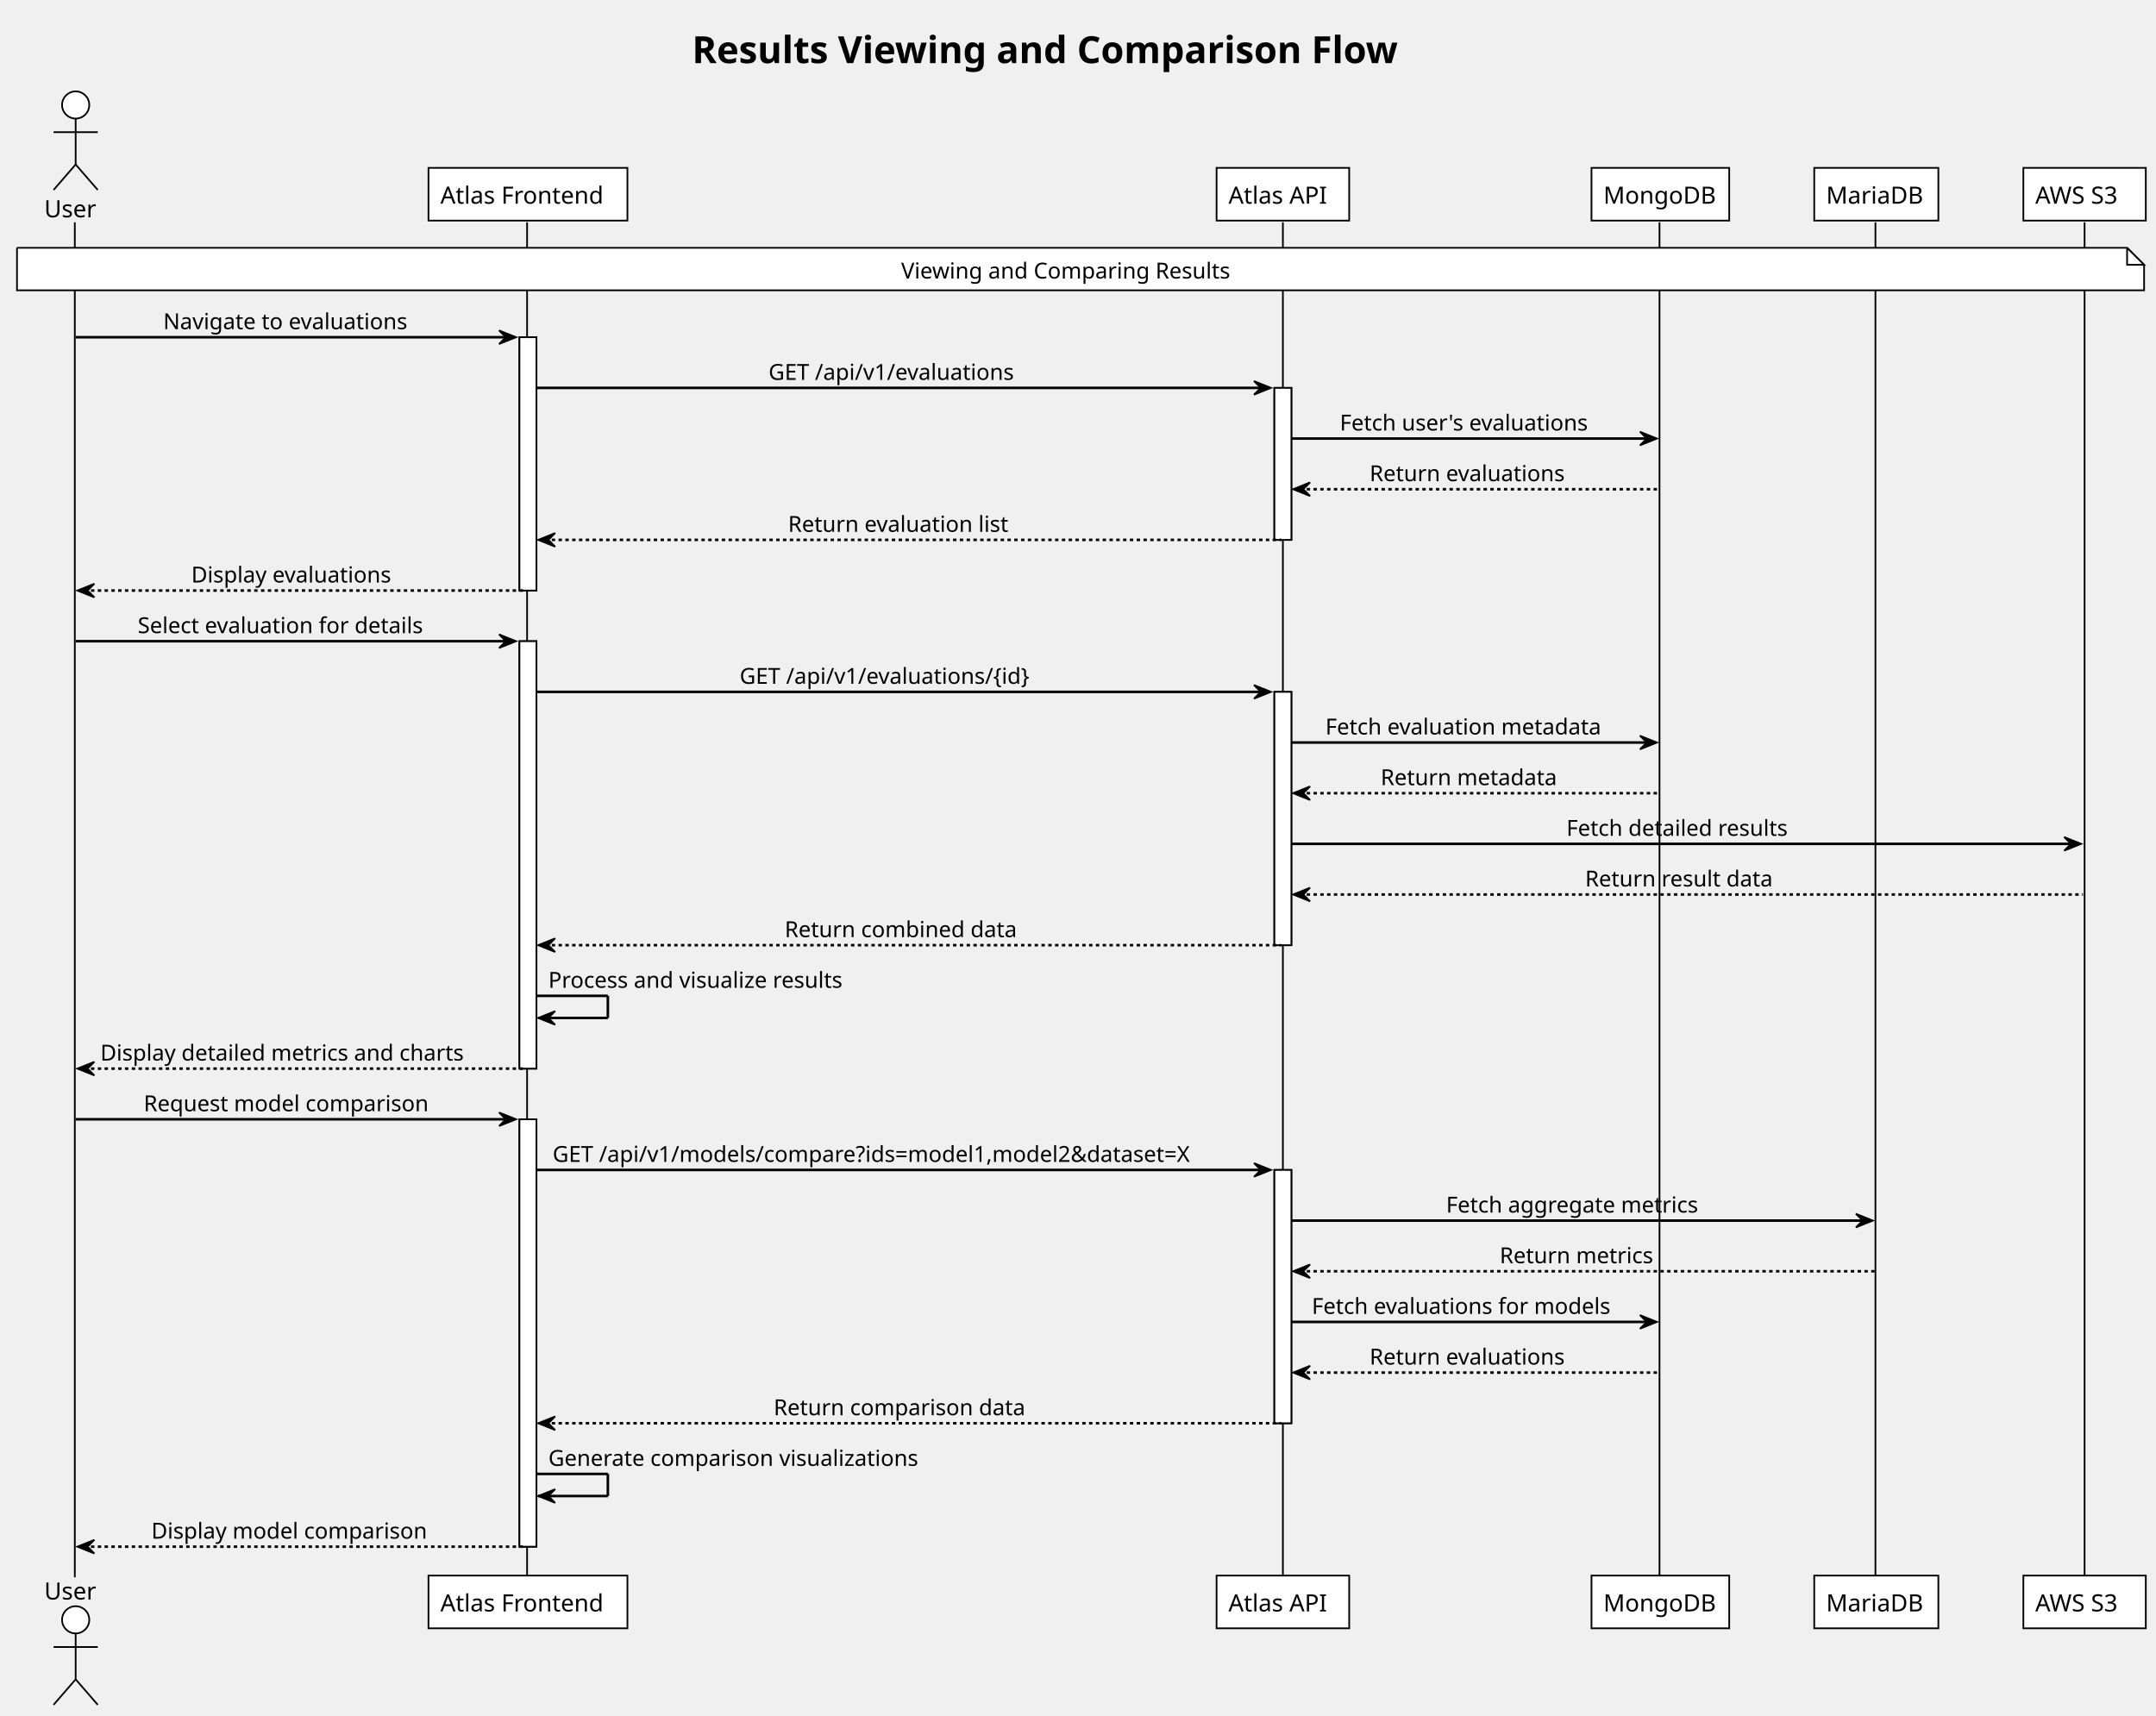
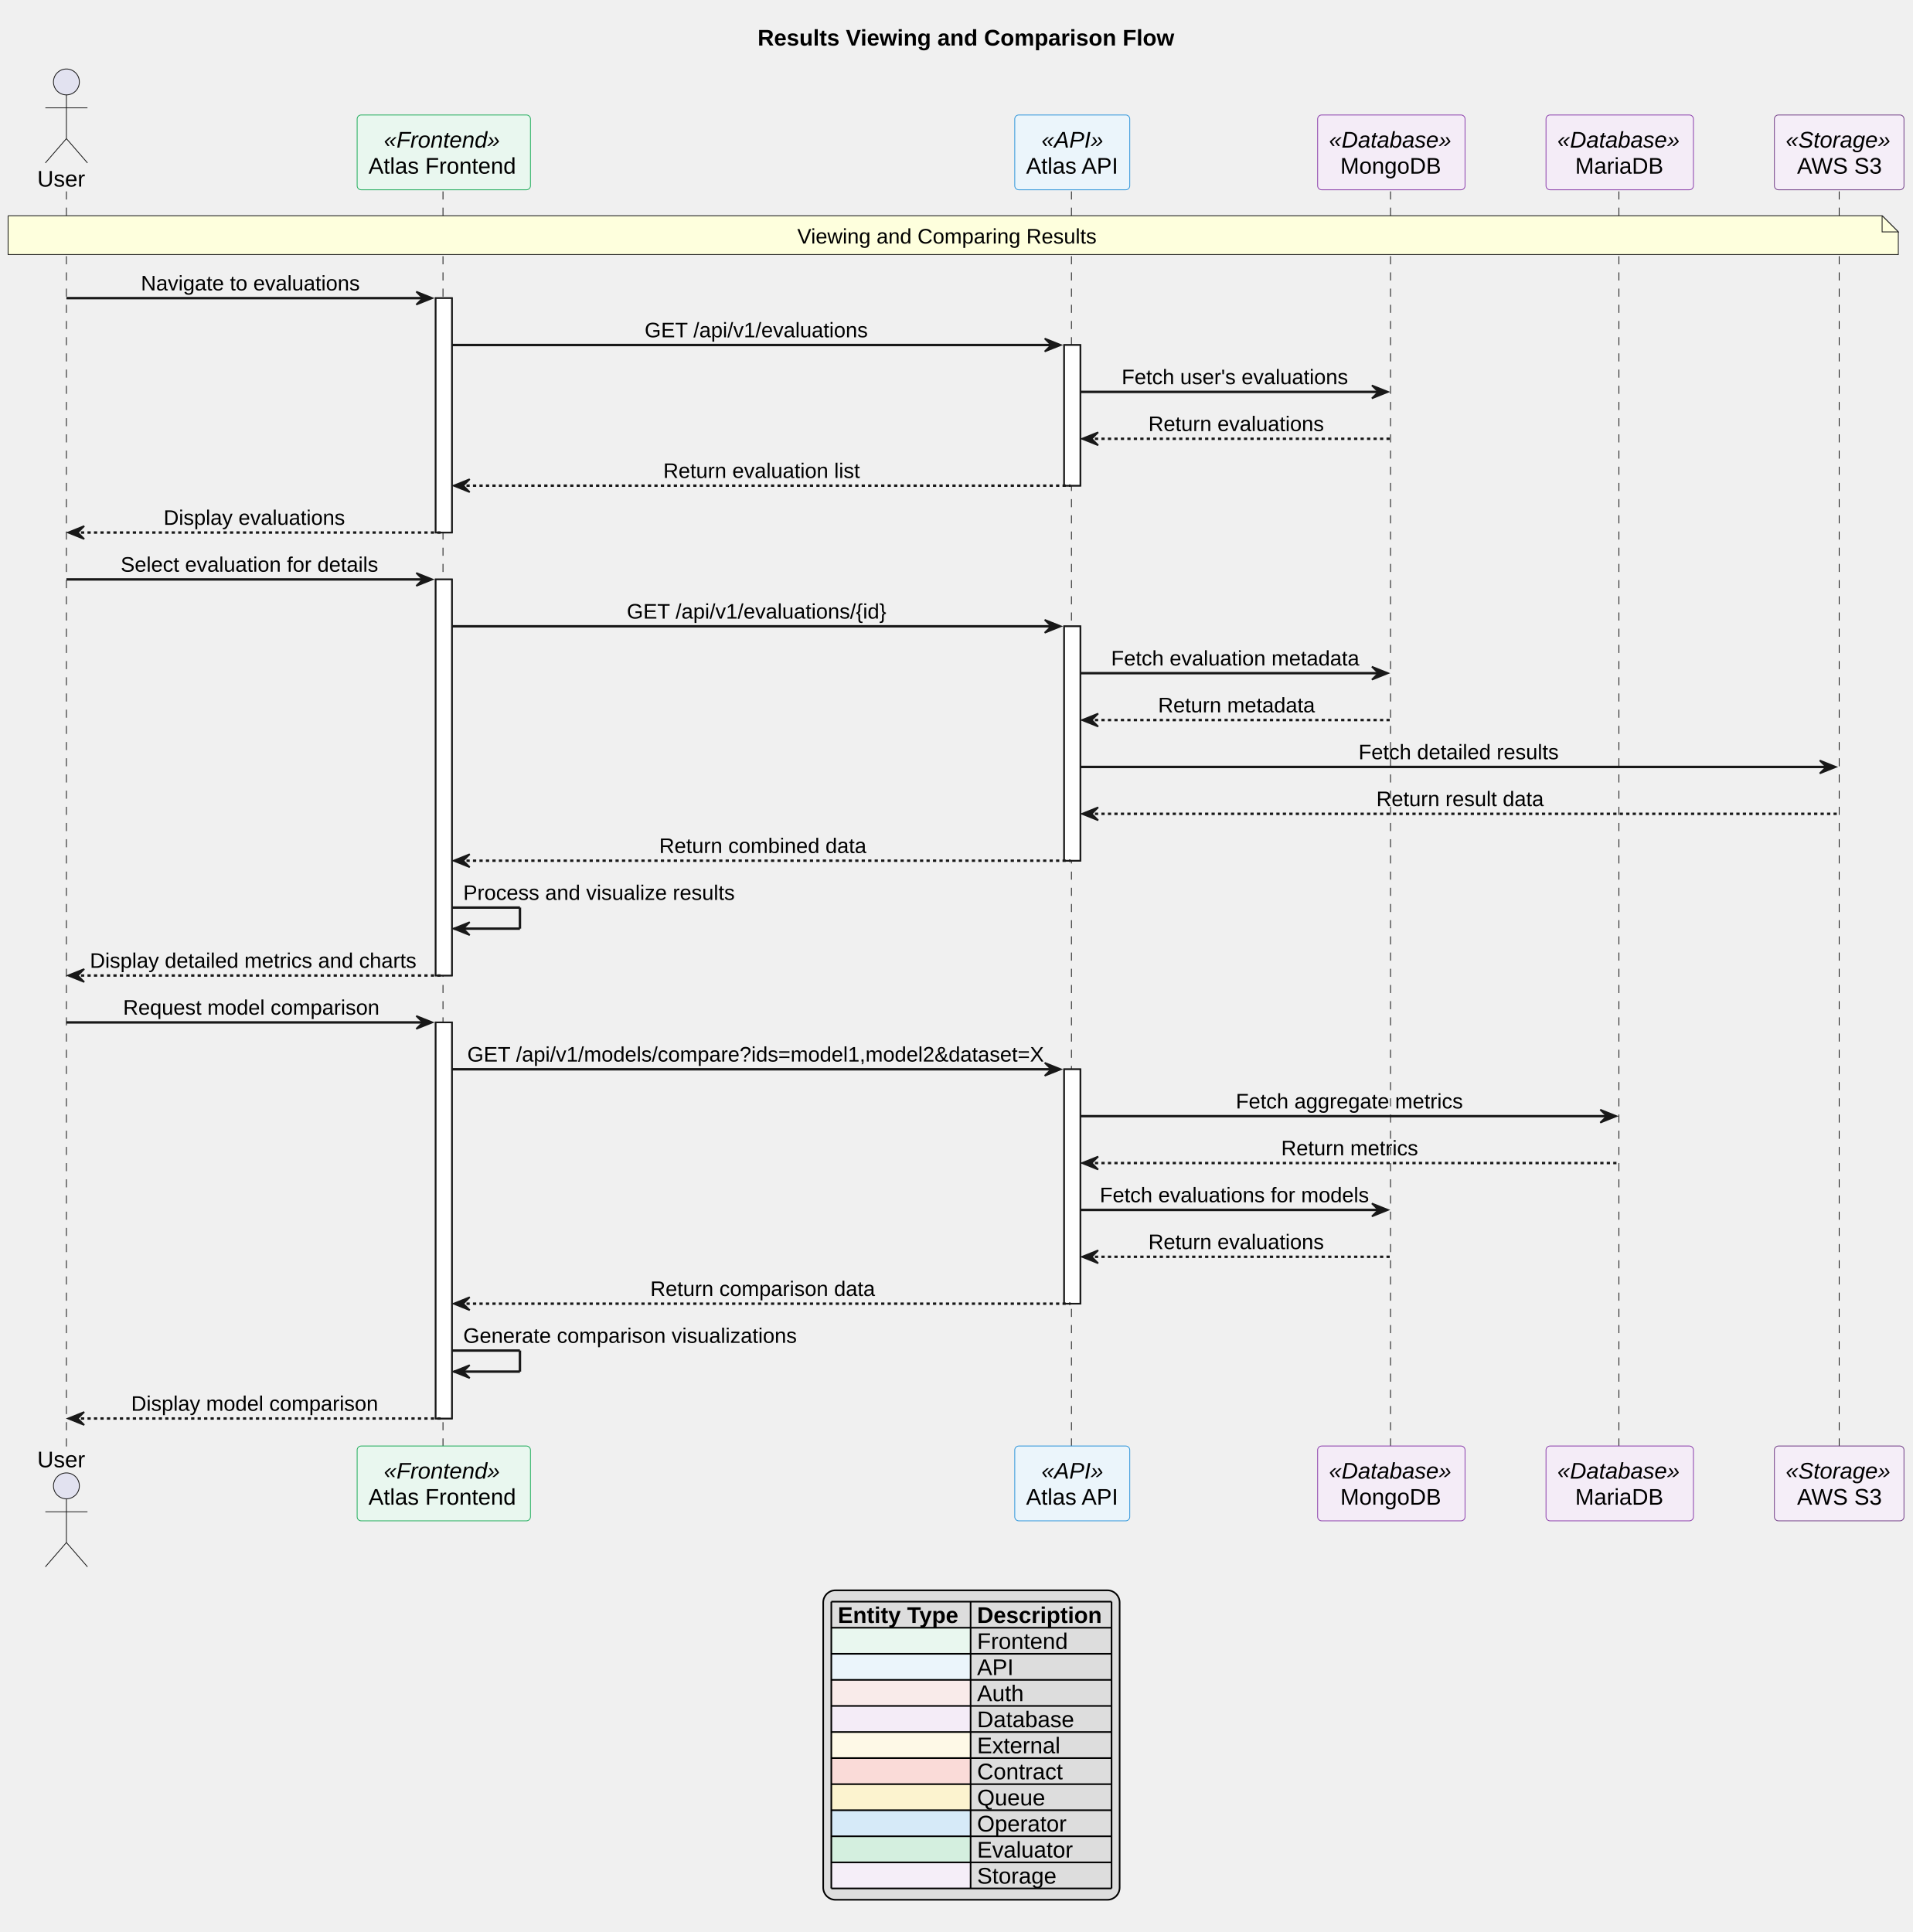
- <svg xmlns="http://www.w3.org/2000/svg" contentStyleType="text/css" height="1009px" preserveAspectRatio="none" style="width:1268px;height:1009px;background:#FFFFFF;" version="1.1" viewBox="0 0 1268 1009" width="1268px" zoomAndPan="magnify">
+ <svg xmlns="http://www.w3.org/2000/svg" contentStyleType="text/css" height="1193px" preserveAspectRatio="none" style="width:1181px;height:1193px;background:#FFFFFF;" version="1.1" viewBox="0 0 1181 1193" width="1181px" zoomAndPan="magnify">
  <defs />
  <g>
-     <text fill="#000000" font-family="Verdana" font-size="22" font-weight="bold" lengthAdjust="spacing" textLength="477" x="407" y="37.118">Results Viewing and Comparison Flow</text>
-     <rect fill="#FFFFFF" height="148.997" style="stroke:#000000;stroke-width:1.0;" width="10" x="305.5" y="198.351" />
-     <rect fill="#FFFFFF" height="251.394" style="stroke:#000000;stroke-width:1.0;" width="10" x="305.5" y="377.147" />
-     <rect fill="#FFFFFF" height="251.394" style="stroke:#000000;stroke-width:1.0;" width="10" x="305.5" y="658.34" />
-     <rect fill="#FFFFFF" height="89.398" style="stroke:#000000;stroke-width:1.0;" width="10" x="749.5" y="228.15" />
-     <rect fill="#FFFFFF" height="148.997" style="stroke:#000000;stroke-width:1.0;" width="10" x="749.5" y="406.946" />
-     <rect fill="#FFFFFF" height="148.997" style="stroke:#000000;stroke-width:1.0;" width="10" x="749.5" y="688.14" />
-     <line style="stroke:#000000;stroke-width:1.0;" x1="44" x2="44" y1="130.752" y2="927.735" />
-     <line style="stroke:#000000;stroke-width:1.0;" x1="310" x2="310" y1="130.752" y2="927.735" />
-     <line style="stroke:#000000;stroke-width:1.0;" x1="754.5" x2="754.5" y1="130.752" y2="927.735" />
-     <line style="stroke:#000000;stroke-width:1.0;" x1="976" x2="976" y1="130.752" y2="927.735" />
-     <line style="stroke:#000000;stroke-width:1.0;" x1="1103" x2="1103" y1="130.752" y2="927.735" />
-     <line style="stroke:#000000;stroke-width:1.0;" x1="1226" x2="1226" y1="130.752" y2="927.735" />
-     <text fill="#000000" font-family="Verdana" font-size="14" lengthAdjust="spacing" textLength="31" x="26" y="127.812">User</text>
-     <ellipse cx="44.5" cy="61.737" fill="#FFFFFF" rx="8" ry="8" style="stroke:#000000;stroke-width:1.0;" />
-     <path d="M44.5,69.737 L44.5,96.737 M31.5,77.737 L57.5,77.737 M44.5,96.737 L31.5,111.737 M44.5,96.737 L57.5,111.737 " fill="none" style="stroke:#000000;stroke-width:1.0;" />
-     <text fill="#000000" font-family="Verdana" font-size="14" lengthAdjust="spacing" textLength="31" x="26" y="940.81">User</text>
-     <ellipse cx="44.5" cy="952.75" fill="#FFFFFF" rx="8" ry="8" style="stroke:#000000;stroke-width:1.0;" />
-     <path d="M44.5,960.75 L44.5,987.75 M31.5,968.75 L57.5,968.75 M44.5,987.75 L31.5,1002.75 M44.5,987.75 L57.5,1002.75 " fill="none" style="stroke:#000000;stroke-width:1.0;" />
-     <rect fill="#FFFFFF" height="31.015" style="stroke:#000000;stroke-width:1.0;" width="117" x="252" y="98.737" />
-     <text fill="#000000" font-family="Verdana" font-size="14" lengthAdjust="spacing" textLength="103" x="259" y="119.812">Atlas Frontend</text>
-     <rect fill="#FFFFFF" height="31.015" style="stroke:#000000;stroke-width:1.0;" width="117" x="252" y="926.735" />
-     <text fill="#000000" font-family="Verdana" font-size="14" lengthAdjust="spacing" textLength="103" x="259" y="947.81">Atlas Frontend</text>
-     <rect fill="#FFFFFF" height="31.015" style="stroke:#000000;stroke-width:1.0;" width="78" x="715.5" y="98.737" />
-     <text fill="#000000" font-family="Verdana" font-size="14" lengthAdjust="spacing" textLength="64" x="722.5" y="119.812">Atlas API</text>
-     <rect fill="#FFFFFF" height="31.015" style="stroke:#000000;stroke-width:1.0;" width="78" x="715.5" y="926.735" />
-     <text fill="#000000" font-family="Verdana" font-size="14" lengthAdjust="spacing" textLength="64" x="722.5" y="947.81">Atlas API</text>
-     <rect fill="#FFFFFF" height="31.015" style="stroke:#000000;stroke-width:1.0;" width="81" x="936" y="98.737" />
-     <text fill="#000000" font-family="Verdana" font-size="14" lengthAdjust="spacing" textLength="67" x="943" y="119.812">MongoDB</text>
-     <rect fill="#FFFFFF" height="31.015" style="stroke:#000000;stroke-width:1.0;" width="81" x="936" y="926.735" />
-     <text fill="#000000" font-family="Verdana" font-size="14" lengthAdjust="spacing" textLength="67" x="943" y="947.81">MongoDB</text>
-     <rect fill="#FFFFFF" height="31.015" style="stroke:#000000;stroke-width:1.0;" width="73" x="1067" y="98.737" />
-     <text fill="#000000" font-family="Verdana" font-size="14" lengthAdjust="spacing" textLength="59" x="1074" y="119.812">MariaDB</text>
-     <rect fill="#FFFFFF" height="31.015" style="stroke:#000000;stroke-width:1.0;" width="73" x="1067" y="926.735" />
-     <text fill="#000000" font-family="Verdana" font-size="14" lengthAdjust="spacing" textLength="59" x="1074" y="947.81">MariaDB</text>
-     <rect fill="#FFFFFF" height="31.015" style="stroke:#000000;stroke-width:1.0;" width="72" x="1190" y="98.737" />
-     <text fill="#000000" font-family="Verdana" font-size="14" lengthAdjust="spacing" textLength="58" x="1197" y="119.812">AWS S3</text>
-     <rect fill="#FFFFFF" height="31.015" style="stroke:#000000;stroke-width:1.0;" width="72" x="1190" y="926.735" />
-     <text fill="#000000" font-family="Verdana" font-size="14" lengthAdjust="spacing" textLength="58" x="1197" y="947.81">AWS S3</text>
-     <rect fill="#FFFFFF" height="148.997" style="stroke:#000000;stroke-width:1.0;" width="10" x="305.5" y="198.351" />
-     <rect fill="#FFFFFF" height="251.394" style="stroke:#000000;stroke-width:1.0;" width="10" x="305.5" y="377.147" />
-     <rect fill="#FFFFFF" height="251.394" style="stroke:#000000;stroke-width:1.0;" width="10" x="305.5" y="658.34" />
-     <rect fill="#FFFFFF" height="89.398" style="stroke:#000000;stroke-width:1.0;" width="10" x="749.5" y="228.15" />
-     <rect fill="#FFFFFF" height="148.997" style="stroke:#000000;stroke-width:1.0;" width="10" x="749.5" y="406.946" />
-     <rect fill="#FFFFFF" height="148.997" style="stroke:#000000;stroke-width:1.0;" width="10" x="749.5" y="688.14" />
-     <path d="M10,145.752 L10,170.752 L1261,170.752 L1261,155.752 L1251,145.752 L10,145.752 " fill="#FFFFFF" style="stroke:#000000;stroke-width:1.0;" />
-     <path d="M1251,145.752 L1251,155.752 L1261,155.752 L1251,145.752 " fill="#FFFFFF" style="stroke:#000000;stroke-width:1.0;" />
-     <text fill="#000000" font-family="Verdana" font-size="13" lengthAdjust="spacing" textLength="211" x="530" y="163.822">Viewing and Comparing Results</text>
-     <polygon fill="#000000" points="293.5,194.351,303.5,198.351,293.5,202.351,297.5,198.351" style="stroke:#000000;stroke-width:1.0;" />
-     <line style="stroke:#000000;stroke-width:1.5;" x1="44.5" x2="299.5" y1="198.351" y2="198.351" />
-     <text fill="#000000" font-family="Verdana" font-size="13" lengthAdjust="spacing" textLength="158" x="96" y="193.621">Navigate to evaluations</text>
-     <polygon fill="#000000" points="737.5,224.15,747.5,228.15,737.5,232.15,741.5,228.15" style="stroke:#000000;stroke-width:1.0;" />
-     <line style="stroke:#000000;stroke-width:1.5;" x1="315.5" x2="743.5" y1="228.15" y2="228.15" />
-     <text fill="#000000" font-family="Verdana" font-size="13" lengthAdjust="spacing" textLength="161" x="452" y="223.42">GET /api/v1/evaluations</text>
-     <polygon fill="#000000" points="964.5,253.949,974.5,257.949,964.5,261.949,968.5,257.949" style="stroke:#000000;stroke-width:1.0;" />
-     <line style="stroke:#000000;stroke-width:1.5;" x1="759.5" x2="970.5" y1="257.949" y2="257.949" />
-     <text fill="#000000" font-family="Verdana" font-size="13" lengthAdjust="spacing" textLength="160" x="788" y="253.22">Fetch user's evaluations</text>
-     <polygon fill="#000000" points="770.5,283.748,760.5,287.748,770.5,291.748,766.5,287.748" style="stroke:#000000;stroke-width:1.0;" />
-     <line style="stroke:#000000;stroke-width:1.5;stroke-dasharray:2.0,2.0;" x1="764.5" x2="975.5" y1="287.748" y2="287.748" />
-     <text fill="#000000" font-family="Verdana" font-size="13" lengthAdjust="spacing" textLength="125" x="805.5" y="283.019">Return evaluations</text>
-     <polygon fill="#000000" points="326.5,313.548,316.5,317.548,326.5,321.548,322.5,317.548" style="stroke:#000000;stroke-width:1.0;" />
-     <line style="stroke:#000000;stroke-width:1.5;stroke-dasharray:2.0,2.0;" x1="320.5" x2="753.5" y1="317.548" y2="317.548" />
-     <text fill="#000000" font-family="Verdana" font-size="13" lengthAdjust="spacing" textLength="143" x="463.5" y="312.818">Return evaluation list</text>
-     <polygon fill="#000000" points="55.5,343.347,45.5,347.347,55.5,351.347,51.5,347.347" style="stroke:#000000;stroke-width:1.0;" />
-     <line style="stroke:#000000;stroke-width:1.5;stroke-dasharray:2.0,2.0;" x1="49.5" x2="309.5" y1="347.347" y2="347.347" />
-     <text fill="#000000" font-family="Verdana" font-size="13" lengthAdjust="spacing" textLength="130" x="112.5" y="342.618">Display evaluations</text>
-     <polygon fill="#000000" points="293.5,373.147,303.5,377.147,293.5,381.147,297.5,377.147" style="stroke:#000000;stroke-width:1.0;" />
-     <line style="stroke:#000000;stroke-width:1.5;" x1="44.5" x2="299.5" y1="377.147" y2="377.147" />
-     <text fill="#000000" font-family="Verdana" font-size="13" lengthAdjust="spacing" textLength="188" x="81" y="372.417">Select evaluation for details</text>
-     <polygon fill="#000000" points="737.5,402.946,747.5,406.946,737.5,410.946,741.5,406.946" style="stroke:#000000;stroke-width:1.0;" />
-     <line style="stroke:#000000;stroke-width:1.5;" x1="315.5" x2="743.5" y1="406.946" y2="406.946" />
-     <text fill="#000000" font-family="Verdana" font-size="13" lengthAdjust="spacing" textLength="195" x="435" y="402.216">GET /api/v1/evaluations/{id}</text>
-     <polygon fill="#000000" points="964.5,432.745,974.5,436.745,964.5,440.745,968.5,436.745" style="stroke:#000000;stroke-width:1.0;" />
-     <line style="stroke:#000000;stroke-width:1.5;" x1="759.5" x2="970.5" y1="436.745" y2="436.745" />
-     <text fill="#000000" font-family="Verdana" font-size="13" lengthAdjust="spacing" textLength="177" x="779.5" y="432.016">Fetch evaluation metadata</text>
-     <polygon fill="#000000" points="770.5,462.544,760.5,466.544,770.5,470.544,766.5,466.544" style="stroke:#000000;stroke-width:1.0;" />
-     <line style="stroke:#000000;stroke-width:1.5;stroke-dasharray:2.0,2.0;" x1="764.5" x2="975.5" y1="466.544" y2="466.544" />
-     <text fill="#000000" font-family="Verdana" font-size="13" lengthAdjust="spacing" textLength="112" x="812" y="461.815">Return metadata</text>
-     <polygon fill="#000000" points="1214,492.344,1224,496.344,1214,500.344,1218,496.344" style="stroke:#000000;stroke-width:1.0;" />
-     <line style="stroke:#000000;stroke-width:1.5;" x1="759.5" x2="1220" y1="496.344" y2="496.344" />
-     <text fill="#000000" font-family="Verdana" font-size="13" lengthAdjust="spacing" textLength="143" x="921.25" y="491.614">Fetch detailed results</text>
-     <polygon fill="#000000" points="770.5,522.143,760.5,526.143,770.5,530.143,766.5,526.143" style="stroke:#000000;stroke-width:1.0;" />
-     <line style="stroke:#000000;stroke-width:1.5;stroke-dasharray:2.0,2.0;" x1="764.5" x2="1225" y1="526.143" y2="526.143" />
-     <text fill="#000000" font-family="Verdana" font-size="13" lengthAdjust="spacing" textLength="121" x="932.25" y="521.414">Return result data</text>
-     <polygon fill="#000000" points="326.5,551.942,316.5,555.942,326.5,559.942,322.5,555.942" style="stroke:#000000;stroke-width:1.0;" />
-     <line style="stroke:#000000;stroke-width:1.5;stroke-dasharray:2.0,2.0;" x1="320.5" x2="753.5" y1="555.942" y2="555.942" />
-     <text fill="#000000" font-family="Verdana" font-size="13" lengthAdjust="spacing" textLength="147" x="461.5" y="551.213">Return combined data</text>
-     <line style="stroke:#000000;stroke-width:1.5;" x1="315.5" x2="357.5" y1="585.742" y2="585.742" />
-     <line style="stroke:#000000;stroke-width:1.5;" x1="357.5" x2="357.5" y1="585.742" y2="598.742" />
-     <line style="stroke:#000000;stroke-width:1.5;" x1="316.5" x2="357.5" y1="598.742" y2="598.742" />
-     <polygon fill="#000000" points="326.5,594.742,316.5,598.742,326.5,602.742,322.5,598.742" style="stroke:#000000;stroke-width:1.0;" />
-     <text fill="#000000" font-family="Verdana" font-size="13" lengthAdjust="spacing" textLength="193" x="322.5" y="581.012">Process and visualize results</text>
-     <polygon fill="#000000" points="55.5,624.541,45.5,628.541,55.5,632.541,51.5,628.541" style="stroke:#000000;stroke-width:1.0;" />
-     <line style="stroke:#000000;stroke-width:1.5;stroke-dasharray:2.0,2.0;" x1="49.5" x2="309.5" y1="628.541" y2="628.541" />
-     <text fill="#000000" font-family="Verdana" font-size="13" lengthAdjust="spacing" textLength="237" x="59" y="623.812">Display detailed metrics and charts</text>
-     <polygon fill="#000000" points="293.5,654.34,303.5,658.34,293.5,662.34,297.5,658.34" style="stroke:#000000;stroke-width:1.0;" />
-     <line style="stroke:#000000;stroke-width:1.5;" x1="44.5" x2="299.5" y1="658.34" y2="658.34" />
-     <text fill="#000000" font-family="Verdana" font-size="13" lengthAdjust="spacing" textLength="181" x="84.5" y="653.611">Request model comparison</text>
-     <polygon fill="#000000" points="737.5,684.14,747.5,688.14,737.5,692.14,741.5,688.14" style="stroke:#000000;stroke-width:1.0;" />
-     <line style="stroke:#000000;stroke-width:1.5;" x1="315.5" x2="743.5" y1="688.14" y2="688.14" />
-     <text fill="#000000" font-family="Verdana" font-size="13" lengthAdjust="spacing" textLength="415" x="325" y="683.41">GET /api/v1/models/compare?ids=model1,model2&amp;dataset=X</text>
-     <polygon fill="#000000" points="1091.5,713.939,1101.5,717.939,1091.5,721.939,1095.5,717.939" style="stroke:#000000;stroke-width:1.0;" />
-     <line style="stroke:#000000;stroke-width:1.5;" x1="759.5" x2="1097.5" y1="717.939" y2="717.939" />
-     <text fill="#000000" font-family="Verdana" font-size="13" lengthAdjust="spacing" textLength="162" x="850.5" y="713.21">Fetch aggregate metrics</text>
-     <polygon fill="#000000" points="770.5,743.738,760.5,747.738,770.5,751.738,766.5,747.738" style="stroke:#000000;stroke-width:1.0;" />
-     <line style="stroke:#000000;stroke-width:1.5;stroke-dasharray:2.0,2.0;" x1="764.5" x2="1102.5" y1="747.738" y2="747.738" />
-     <text fill="#000000" font-family="Verdana" font-size="13" lengthAdjust="spacing" textLength="99" x="882" y="743.009">Return metrics</text>
-     <polygon fill="#000000" points="964.5,773.538,974.5,777.538,964.5,781.538,968.5,777.538" style="stroke:#000000;stroke-width:1.0;" />
-     <line style="stroke:#000000;stroke-width:1.5;" x1="759.5" x2="970.5" y1="777.538" y2="777.538" />
-     <text fill="#000000" font-family="Verdana" font-size="13" lengthAdjust="spacing" textLength="193" x="771.5" y="772.808">Fetch evaluations for models</text>
-     <polygon fill="#000000" points="770.5,803.337,760.5,807.337,770.5,811.337,766.5,807.337" style="stroke:#000000;stroke-width:1.0;" />
-     <line style="stroke:#000000;stroke-width:1.5;stroke-dasharray:2.0,2.0;" x1="764.5" x2="975.5" y1="807.337" y2="807.337" />
-     <text fill="#000000" font-family="Verdana" font-size="13" lengthAdjust="spacing" textLength="125" x="805.5" y="802.607">Return evaluations</text>
-     <polygon fill="#000000" points="326.5,833.136,316.5,837.136,326.5,841.136,322.5,837.136" style="stroke:#000000;stroke-width:1.0;" />
-     <line style="stroke:#000000;stroke-width:1.5;stroke-dasharray:2.0,2.0;" x1="320.5" x2="753.5" y1="837.136" y2="837.136" />
-     <text fill="#000000" font-family="Verdana" font-size="13" lengthAdjust="spacing" textLength="160" x="455" y="832.407">Return comparison data</text>
-     <line style="stroke:#000000;stroke-width:1.5;" x1="315.5" x2="357.5" y1="866.936" y2="866.936" />
-     <line style="stroke:#000000;stroke-width:1.5;" x1="357.5" x2="357.5" y1="866.936" y2="879.936" />
-     <line style="stroke:#000000;stroke-width:1.5;" x1="316.5" x2="357.5" y1="879.936" y2="879.936" />
-     <polygon fill="#000000" points="326.5,875.936,316.5,879.936,326.5,883.936,322.5,879.936" style="stroke:#000000;stroke-width:1.0;" />
-     <text fill="#000000" font-family="Verdana" font-size="13" lengthAdjust="spacing" textLength="238" x="322.5" y="862.206">Generate comparison visualizations</text>
-     <polygon fill="#000000" points="55.5,905.735,45.5,909.735,55.5,913.735,51.5,909.735" style="stroke:#000000;stroke-width:1.0;" />
-     <line style="stroke:#000000;stroke-width:1.5;stroke-dasharray:2.0,2.0;" x1="49.5" x2="309.5" y1="909.735" y2="909.735" />
-     <text fill="#000000" font-family="Verdana" font-size="13" lengthAdjust="spacing" textLength="177" x="89" y="905.005">Display model comparison</text>
+     <text fill="#000000" font-family="Arial" font-size="14" font-weight="bold" lengthAdjust="spacing" textLength="264" x="467.75" y="28.132">Results Viewing and Comparison Flow</text>
+     <rect fill="#FFFFFF" height="144.744" style="stroke:#181818;stroke-width:1.0;" width="10" x="269" y="184.095" />
+     <rect fill="#FFFFFF" height="244.59" style="stroke:#181818;stroke-width:1.0;" width="10" x="269" y="357.787" />
+     <rect fill="#FFFFFF" height="244.59" style="stroke:#181818;stroke-width:1.0;" width="10" x="269" y="631.326" />
+     <rect fill="#FFFFFF" height="86.846" style="stroke:#181818;stroke-width:1.0;" width="10" x="657" y="213.043" />
+     <rect fill="#FFFFFF" height="144.744" style="stroke:#181818;stroke-width:1.0;" width="10" x="657" y="386.736" />
+     <rect fill="#FFFFFF" height="144.744" style="stroke:#181818;stroke-width:1.0;" width="10" x="657" y="660.274" />
+     <line style="stroke:#181818;stroke-width:0.5;stroke-dasharray:5.0,5.0;" x1="41" x2="41" y1="118.197" y2="893.915" />
+     <line style="stroke:#181818;stroke-width:0.5;stroke-dasharray:5.0,5.0;" x1="273.5" x2="273.5" y1="118.197" y2="893.915" />
+     <line style="stroke:#181818;stroke-width:0.5;stroke-dasharray:5.0,5.0;" x1="661.5" x2="661.5" y1="118.197" y2="893.915" />
+     <line style="stroke:#181818;stroke-width:0.5;stroke-dasharray:5.0,5.0;" x1="858.5" x2="858.5" y1="118.197" y2="893.915" />
+     <line style="stroke:#181818;stroke-width:0.5;stroke-dasharray:5.0,5.0;" x1="999.5" x2="999.5" y1="118.197" y2="893.915" />
+     <line style="stroke:#181818;stroke-width:0.5;stroke-dasharray:5.0,5.0;" x1="1135.5" x2="1135.5" y1="118.197" y2="893.915" />
+     <text fill="#000000" font-family="Arial" font-size="14" lengthAdjust="spacing" textLength="30" x="23" y="115.231">User</text>
+     <ellipse cx="41" cy="50.599" fill="#E2E2F0" rx="8" ry="8" style="stroke:#181818;stroke-width:0.5;" />
+     <path d="M41,58.599 L41,85.599 M28,66.599 L54,66.599 M41,85.599 L28,100.599 M41,85.599 L54,100.599 " fill="none" style="stroke:#181818;stroke-width:0.5;" />
+     <text fill="#000000" font-family="Arial" font-size="14" lengthAdjust="spacing" textLength="30" x="23" y="906.047">User</text>
+     <ellipse cx="41" cy="917.514" fill="#E2E2F0" rx="8" ry="8" style="stroke:#181818;stroke-width:0.5;" />
+     <path d="M41,925.514 L41,952.514 M28,933.514 L54,933.514 M41,952.514 L28,967.514 M41,952.514 L54,967.514 " fill="none" style="stroke:#181818;stroke-width:0.5;" />
+     <rect fill="#E9F7EF" height="46.197" rx="2.5" ry="2.5" style="stroke:#27AE60;stroke-width:0.5;" width="107" x="220.5" y="71" />
+     <text fill="#000000" font-family="Arial" font-size="14" font-style="italic" lengthAdjust="spacing" textLength="74" x="237" y="91.132">«Frontend»</text>
+     <text fill="#000000" font-family="Arial" font-size="14" lengthAdjust="spacing" textLength="93" x="227.5" y="107.231">Atlas Frontend</text>
+     <rect fill="#E9F7EF" height="46.197" rx="2.5" ry="2.5" style="stroke:#27AE60;stroke-width:0.5;" width="107" x="220.5" y="892.915" />
+     <text fill="#000000" font-family="Arial" font-size="14" font-style="italic" lengthAdjust="spacing" textLength="74" x="237" y="913.047">«Frontend»</text>
+     <text fill="#000000" font-family="Arial" font-size="14" lengthAdjust="spacing" textLength="93" x="227.5" y="929.146">Atlas Frontend</text>
+     <rect fill="#EBF5FB" height="46.197" rx="2.5" ry="2.5" style="stroke:#3498DB;stroke-width:0.5;" width="71" x="626.5" y="71" />
+     <text fill="#000000" font-family="Arial" font-size="14" font-style="italic" lengthAdjust="spacing" textLength="38" x="643" y="91.132">«API»</text>
+     <text fill="#000000" font-family="Arial" font-size="14" lengthAdjust="spacing" textLength="57" x="633.5" y="107.231">Atlas API</text>
+     <rect fill="#EBF5FB" height="46.197" rx="2.5" ry="2.5" style="stroke:#3498DB;stroke-width:0.5;" width="71" x="626.5" y="892.915" />
+     <text fill="#000000" font-family="Arial" font-size="14" font-style="italic" lengthAdjust="spacing" textLength="38" x="643" y="913.047">«API»</text>
+     <text fill="#000000" font-family="Arial" font-size="14" lengthAdjust="spacing" textLength="57" x="633.5" y="929.146">Atlas API</text>
+     <rect fill="#F4ECF7" height="46.197" rx="2.5" ry="2.5" style="stroke:#8E44AD;stroke-width:0.5;" width="91" x="813.5" y="71" />
+     <text fill="#000000" font-family="Arial" font-size="14" font-style="italic" lengthAdjust="spacing" textLength="77" x="820.5" y="91.132">«Database»</text>
+     <text fill="#000000" font-family="Arial" font-size="14" lengthAdjust="spacing" textLength="63" x="827.5" y="107.231">MongoDB</text>
+     <rect fill="#F4ECF7" height="46.197" rx="2.5" ry="2.5" style="stroke:#8E44AD;stroke-width:0.5;" width="91" x="813.5" y="892.915" />
+     <text fill="#000000" font-family="Arial" font-size="14" font-style="italic" lengthAdjust="spacing" textLength="77" x="820.5" y="913.047">«Database»</text>
+     <text fill="#000000" font-family="Arial" font-size="14" lengthAdjust="spacing" textLength="63" x="827.5" y="929.146">MongoDB</text>
+     <rect fill="#F4ECF7" height="46.197" rx="2.5" ry="2.5" style="stroke:#8E44AD;stroke-width:0.5;" width="91" x="954.5" y="71" />
+     <text fill="#000000" font-family="Arial" font-size="14" font-style="italic" lengthAdjust="spacing" textLength="77" x="961.5" y="91.132">«Database»</text>
+     <text fill="#000000" font-family="Arial" font-size="14" lengthAdjust="spacing" textLength="55" x="972.5" y="107.231">MariaDB</text>
+     <rect fill="#F4ECF7" height="46.197" rx="2.5" ry="2.5" style="stroke:#8E44AD;stroke-width:0.5;" width="91" x="954.5" y="892.915" />
+     <text fill="#000000" font-family="Arial" font-size="14" font-style="italic" lengthAdjust="spacing" textLength="77" x="961.5" y="913.047">«Database»</text>
+     <text fill="#000000" font-family="Arial" font-size="14" lengthAdjust="spacing" textLength="55" x="972.5" y="929.146">MariaDB</text>
+     <rect fill="#F5EEF8" height="46.197" rx="2.5" ry="2.5" style="stroke:#76448A;stroke-width:0.5;" width="80" x="1095.5" y="71" />
+     <text fill="#000000" font-family="Arial" font-size="14" font-style="italic" lengthAdjust="spacing" textLength="66" x="1102.5" y="91.132">«Storage»</text>
+     <text fill="#000000" font-family="Arial" font-size="14" lengthAdjust="spacing" textLength="52" x="1109.5" y="107.231">AWS S3</text>
+     <rect fill="#F5EEF8" height="46.197" rx="2.5" ry="2.5" style="stroke:#76448A;stroke-width:0.5;" width="80" x="1095.5" y="892.915" />
+     <text fill="#000000" font-family="Arial" font-size="14" font-style="italic" lengthAdjust="spacing" textLength="66" x="1102.5" y="913.047">«Storage»</text>
+     <text fill="#000000" font-family="Arial" font-size="14" lengthAdjust="spacing" textLength="52" x="1109.5" y="929.146">AWS S3</text>
+     <rect fill="#FFFFFF" height="144.744" style="stroke:#181818;stroke-width:1.0;" width="10" x="269" y="184.095" />
+     <rect fill="#FFFFFF" height="244.59" style="stroke:#181818;stroke-width:1.0;" width="10" x="269" y="357.787" />
+     <rect fill="#FFFFFF" height="244.59" style="stroke:#181818;stroke-width:1.0;" width="10" x="269" y="631.326" />
+     <rect fill="#FFFFFF" height="86.846" style="stroke:#181818;stroke-width:1.0;" width="10" x="657" y="213.043" />
+     <rect fill="#FFFFFF" height="144.744" style="stroke:#181818;stroke-width:1.0;" width="10" x="657" y="386.736" />
+     <rect fill="#FFFFFF" height="144.744" style="stroke:#181818;stroke-width:1.0;" width="10" x="657" y="660.274" />
+     <path d="M5,133.197 L5,157.197 L1172,157.197 L1172,143.197 L1162,133.197 L5,133.197 " fill="#FEFFDD" style="stroke:#181818;stroke-width:0.5;" />
+     <path d="M1162,133.197 L1162,143.197 L1172,143.197 L1162,133.197 " fill="#FEFFDD" style="stroke:#181818;stroke-width:0.5;" />
+     <text fill="#000000" font-family="Arial" font-size="13" lengthAdjust="spacing" textLength="184" x="492.25" y="150.391">Viewing and Comparing Results</text>
+     <polygon fill="#181818" points="257,180.095,267,184.095,257,188.095,261,184.095" style="stroke:#181818;stroke-width:1.0;" />
+     <line style="stroke:#181818;stroke-width:1.5;" x1="41" x2="263" y1="184.095" y2="184.095" />
+     <text fill="#000000" font-family="Arial" font-size="13" lengthAdjust="spacing" textLength="136" x="87" y="179.34">Navigate to evaluations</text>
+     <polygon fill="#181818" points="645,209.043,655,213.043,645,217.043,649,213.043" style="stroke:#181818;stroke-width:1.0;" />
+     <line style="stroke:#181818;stroke-width:1.5;" x1="279" x2="651" y1="213.043" y2="213.043" />
+     <text fill="#000000" font-family="Arial" font-size="13" lengthAdjust="spacing" textLength="140" x="398" y="208.289">GET /api/v1/evaluations</text>
+     <polygon fill="#181818" points="847,237.992,857,241.992,847,245.992,851,241.992" style="stroke:#181818;stroke-width:1.0;" />
+     <line style="stroke:#181818;stroke-width:1.5;" x1="667" x2="853" y1="241.992" y2="241.992" />
+     <text fill="#000000" font-family="Arial" font-size="13" lengthAdjust="spacing" textLength="141" x="692.5" y="237.237">Fetch user's evaluations</text>
+     <polygon fill="#181818" points="678,266.941,668,270.941,678,274.941,674,270.941" style="stroke:#181818;stroke-width:1.0;" />
+     <line style="stroke:#181818;stroke-width:1.5;stroke-dasharray:2.0,2.0;" x1="672" x2="858" y1="270.941" y2="270.941" />
+     <text fill="#000000" font-family="Arial" font-size="13" lengthAdjust="spacing" textLength="108" x="709" y="266.186">Return evaluations</text>
+     <polygon fill="#181818" points="290,295.89,280,299.89,290,303.89,286,299.89" style="stroke:#181818;stroke-width:1.0;" />
+     <line style="stroke:#181818;stroke-width:1.5;stroke-dasharray:2.0,2.0;" x1="284" x2="661" y1="299.89" y2="299.89" />
+     <text fill="#000000" font-family="Arial" font-size="13" lengthAdjust="spacing" textLength="122" x="409.5" y="295.135">Return evaluation list</text>
+     <polygon fill="#181818" points="52,324.838,42,328.838,52,332.838,48,328.838" style="stroke:#181818;stroke-width:1.0;" />
+     <line style="stroke:#181818;stroke-width:1.5;stroke-dasharray:2.0,2.0;" x1="46" x2="273" y1="328.838" y2="328.838" />
+     <text fill="#000000" font-family="Arial" font-size="13" lengthAdjust="spacing" textLength="113" x="101" y="324.084">Display evaluations</text>
+     <polygon fill="#181818" points="257,353.787,267,357.787,257,361.787,261,357.787" style="stroke:#181818;stroke-width:1.0;" />
+     <line style="stroke:#181818;stroke-width:1.5;" x1="41" x2="263" y1="357.787" y2="357.787" />
+     <text fill="#000000" font-family="Arial" font-size="13" lengthAdjust="spacing" textLength="161" x="74.5" y="353.032">Select evaluation for details</text>
+     <polygon fill="#181818" points="645,382.736,655,386.736,645,390.736,649,386.736" style="stroke:#181818;stroke-width:1.0;" />
+     <line style="stroke:#181818;stroke-width:1.5;" x1="279" x2="651" y1="386.736" y2="386.736" />
+     <text fill="#000000" font-family="Arial" font-size="13" lengthAdjust="spacing" textLength="162" x="387" y="381.981">GET /api/v1/evaluations/{id}</text>
+     <polygon fill="#181818" points="847,411.685,857,415.685,847,419.685,851,415.685" style="stroke:#181818;stroke-width:1.0;" />
+     <line style="stroke:#181818;stroke-width:1.5;" x1="667" x2="853" y1="415.685" y2="415.685" />
+     <text fill="#000000" font-family="Arial" font-size="13" lengthAdjust="spacing" textLength="154" x="686" y="410.93">Fetch evaluation metadata</text>
+     <polygon fill="#181818" points="678,440.633,668,444.633,678,448.633,674,444.633" style="stroke:#181818;stroke-width:1.0;" />
+     <line style="stroke:#181818;stroke-width:1.5;stroke-dasharray:2.0,2.0;" x1="672" x2="858" y1="444.633" y2="444.633" />
+     <text fill="#000000" font-family="Arial" font-size="13" lengthAdjust="spacing" textLength="96" x="715" y="439.878">Return metadata</text>
+     <polygon fill="#181818" points="1123.5,469.582,1133.5,473.582,1123.5,477.582,1127.5,473.582" style="stroke:#181818;stroke-width:1.0;" />
+     <line style="stroke:#181818;stroke-width:1.5;" x1="667" x2="1129.5" y1="473.582" y2="473.582" />
+     <text fill="#000000" font-family="Arial" font-size="13" lengthAdjust="spacing" textLength="125" x="838.75" y="468.827">Fetch detailed results</text>
+     <polygon fill="#181818" points="678,498.531,668,502.531,678,506.531,674,502.531" style="stroke:#181818;stroke-width:1.0;" />
+     <line style="stroke:#181818;stroke-width:1.5;stroke-dasharray:2.0,2.0;" x1="672" x2="1134.5" y1="502.531" y2="502.531" />
+     <text fill="#000000" font-family="Arial" font-size="13" lengthAdjust="spacing" textLength="103" x="849.75" y="497.776">Return result data</text>
+     <polygon fill="#181818" points="290,527.48,280,531.48,290,535.48,286,531.48" style="stroke:#181818;stroke-width:1.0;" />
+     <line style="stroke:#181818;stroke-width:1.5;stroke-dasharray:2.0,2.0;" x1="284" x2="661" y1="531.48" y2="531.48" />
+     <text fill="#000000" font-family="Arial" font-size="13" lengthAdjust="spacing" textLength="127" x="407" y="526.725">Return combined data</text>
+     <line style="stroke:#181818;stroke-width:1.5;" x1="279" x2="321" y1="560.428" y2="560.428" />
+     <line style="stroke:#181818;stroke-width:1.5;" x1="321" x2="321" y1="560.428" y2="573.428" />
+     <line style="stroke:#181818;stroke-width:1.5;" x1="280" x2="321" y1="573.428" y2="573.428" />
+     <polygon fill="#181818" points="290,569.428,280,573.428,290,577.428,286,573.428" style="stroke:#181818;stroke-width:1.0;" />
+     <text fill="#000000" font-family="Arial" font-size="13" lengthAdjust="spacing" textLength="171" x="286" y="555.673">Process and visualize results</text>
+     <polygon fill="#181818" points="52,598.377,42,602.377,52,606.377,48,602.377" style="stroke:#181818;stroke-width:1.0;" />
+     <line style="stroke:#181818;stroke-width:1.5;stroke-dasharray:2.0,2.0;" x1="46" x2="273" y1="602.377" y2="602.377" />
+     <text fill="#000000" font-family="Arial" font-size="13" lengthAdjust="spacing" textLength="204" x="55.5" y="597.622">Display detailed metrics and charts</text>
+     <polygon fill="#181818" points="257,627.326,267,631.326,257,635.326,261,631.326" style="stroke:#181818;stroke-width:1.0;" />
+     <line style="stroke:#181818;stroke-width:1.5;" x1="41" x2="263" y1="631.326" y2="631.326" />
+     <text fill="#000000" font-family="Arial" font-size="13" lengthAdjust="spacing" textLength="158" x="76" y="626.571">Request model comparison</text>
+     <polygon fill="#181818" points="645,656.274,655,660.274,645,664.274,649,660.274" style="stroke:#181818;stroke-width:1.0;" />
+     <line style="stroke:#181818;stroke-width:1.5;" x1="279" x2="651" y1="660.274" y2="660.274" />
+     <text fill="#000000" font-family="Arial" font-size="13" lengthAdjust="spacing" textLength="359" x="288.5" y="655.519">GET /api/v1/models/compare?ids=model1,model2&amp;dataset=X</text>
+     <polygon fill="#181818" points="988,685.223,998,689.223,988,693.223,992,689.223" style="stroke:#181818;stroke-width:1.0;" />
+     <line style="stroke:#181818;stroke-width:1.5;" x1="667" x2="994" y1="689.223" y2="689.223" />
+     <text fill="#000000" font-family="Arial" font-size="13" lengthAdjust="spacing" textLength="141" x="763" y="684.468">Fetch aggregate metrics</text>
+     <polygon fill="#181818" points="678,714.172,668,718.172,678,722.172,674,718.172" style="stroke:#181818;stroke-width:1.0;" />
+     <line style="stroke:#181818;stroke-width:1.5;stroke-dasharray:2.0,2.0;" x1="672" x2="999" y1="718.172" y2="718.172" />
+     <text fill="#000000" font-family="Arial" font-size="13" lengthAdjust="spacing" textLength="85" x="791" y="713.417">Return metrics</text>
+     <polygon fill="#181818" points="847,743.121,857,747.121,847,751.121,851,747.121" style="stroke:#181818;stroke-width:1.0;" />
+     <line style="stroke:#181818;stroke-width:1.5;" x1="667" x2="853" y1="747.121" y2="747.121" />
+     <text fill="#000000" font-family="Arial" font-size="13" lengthAdjust="spacing" textLength="168" x="679" y="742.366">Fetch evaluations for models</text>
+     <polygon fill="#181818" points="678,772.069,668,776.069,678,780.069,674,776.069" style="stroke:#181818;stroke-width:1.0;" />
+     <line style="stroke:#181818;stroke-width:1.5;stroke-dasharray:2.0,2.0;" x1="672" x2="858" y1="776.069" y2="776.069" />
+     <text fill="#000000" font-family="Arial" font-size="13" lengthAdjust="spacing" textLength="108" x="709" y="771.314">Return evaluations</text>
+     <polygon fill="#181818" points="290,801.018,280,805.018,290,809.018,286,805.018" style="stroke:#181818;stroke-width:1.0;" />
+     <line style="stroke:#181818;stroke-width:1.5;stroke-dasharray:2.0,2.0;" x1="284" x2="661" y1="805.018" y2="805.018" />
+     <text fill="#000000" font-family="Arial" font-size="13" lengthAdjust="spacing" textLength="138" x="401.5" y="800.263">Return comparison data</text>
+     <line style="stroke:#181818;stroke-width:1.5;" x1="279" x2="321" y1="833.967" y2="833.967" />
+     <line style="stroke:#181818;stroke-width:1.5;" x1="321" x2="321" y1="833.967" y2="846.967" />
+     <line style="stroke:#181818;stroke-width:1.5;" x1="280" x2="321" y1="846.967" y2="846.967" />
+     <polygon fill="#181818" points="290,842.967,280,846.967,290,850.967,286,846.967" style="stroke:#181818;stroke-width:1.0;" />
+     <text fill="#000000" font-family="Arial" font-size="13" lengthAdjust="spacing" textLength="207" x="286" y="829.212">Generate comparison visualizations</text>
+     <polygon fill="#181818" points="52,871.915,42,875.915,52,879.915,48,875.915" style="stroke:#181818;stroke-width:1.0;" />
+     <line style="stroke:#181818;stroke-width:1.5;stroke-dasharray:2.0,2.0;" x1="46" x2="273" y1="875.915" y2="875.915" />
+     <text fill="#000000" font-family="Arial" font-size="13" lengthAdjust="spacing" textLength="153" x="81" y="871.161">Display model comparison</text>
+     <rect fill="#DDDDDD" height="191.085" id="_legend" rx="7.5" ry="7.5" style="stroke:#000000;stroke-width:1.0;" width="183" x="508.25" y="982.014" />
+     <text fill="#000000" font-family="Arial" font-size="14" font-weight="bold" lengthAdjust="spacing" textLength="78" x="517.25" y="1002.146">Entity Type</text>
+     <text fill="#000000" font-family="Arial" font-size="14" font-weight="bold" lengthAdjust="spacing" textLength="79" x="603.25" y="1002.146">Description</text>
+     <rect fill="#E9F7EF" height="16.099" style="stroke:none;stroke-width:1.0;" width="86" x="513.25" y="1005.113" />
+     <text fill="#000000" font-family="Arial" font-size="14" lengthAdjust="spacing" textLength="4" x="513.25" y="1018.245"> </text>
+     <text fill="#000000" font-family="Arial" font-size="14" lengthAdjust="spacing" textLength="58" x="603.25" y="1018.245">Frontend</text>
+     <rect fill="#EBF5FB" height="16.099" style="stroke:none;stroke-width:1.0;" width="86" x="513.25" y="1021.211" />
+     <text fill="#000000" font-family="Arial" font-size="14" lengthAdjust="spacing" textLength="4" x="513.25" y="1034.343"> </text>
+     <text fill="#000000" font-family="Arial" font-size="14" lengthAdjust="spacing" textLength="22" x="603.25" y="1034.343">API</text>
+     <rect fill="#F9EBEA" height="16.099" style="stroke:none;stroke-width:1.0;" width="86" x="513.25" y="1037.31" />
+     <text fill="#000000" font-family="Arial" font-size="14" lengthAdjust="spacing" textLength="4" x="513.25" y="1050.442"> </text>
+     <text fill="#000000" font-family="Arial" font-size="14" lengthAdjust="spacing" textLength="29" x="603.25" y="1050.442">Auth</text>
+     <rect fill="#F4ECF7" height="16.099" style="stroke:none;stroke-width:1.0;" width="86" x="513.25" y="1053.409" />
+     <text fill="#000000" font-family="Arial" font-size="14" lengthAdjust="spacing" textLength="4" x="513.25" y="1066.541"> </text>
+     <text fill="#000000" font-family="Arial" font-size="14" lengthAdjust="spacing" textLength="61" x="603.25" y="1066.541">Database</text>
+     <rect fill="#FEF9E7" height="16.099" style="stroke:none;stroke-width:1.0;" width="86" x="513.25" y="1069.507" />
+     <text fill="#000000" font-family="Arial" font-size="14" lengthAdjust="spacing" textLength="4" x="513.25" y="1082.639"> </text>
+     <text fill="#000000" font-family="Arial" font-size="14" lengthAdjust="spacing" textLength="52" x="603.25" y="1082.639">External</text>
+     <rect fill="#FADBD8" height="16.099" style="stroke:none;stroke-width:1.0;" width="86" x="513.25" y="1085.606" />
+     <text fill="#000000" font-family="Arial" font-size="14" lengthAdjust="spacing" textLength="4" x="513.25" y="1098.738"> </text>
+     <text fill="#000000" font-family="Arial" font-size="14" lengthAdjust="spacing" textLength="54" x="603.25" y="1098.738">Contract</text>
+     <rect fill="#FCF3CF" height="16.099" style="stroke:none;stroke-width:1.0;" width="86" x="513.25" y="1101.705" />
+     <text fill="#000000" font-family="Arial" font-size="14" lengthAdjust="spacing" textLength="4" x="513.25" y="1114.836"> </text>
+     <text fill="#000000" font-family="Arial" font-size="14" lengthAdjust="spacing" textLength="43" x="603.25" y="1114.836">Queue</text>
+     <rect fill="#D6EAF8" height="16.099" style="stroke:none;stroke-width:1.0;" width="86" x="513.25" y="1117.803" />
+     <text fill="#000000" font-family="Arial" font-size="14" lengthAdjust="spacing" textLength="4" x="513.25" y="1130.935"> </text>
+     <text fill="#000000" font-family="Arial" font-size="14" lengthAdjust="spacing" textLength="57" x="603.25" y="1130.935">Operator</text>
+     <rect fill="#D4EFDF" height="16.099" style="stroke:none;stroke-width:1.0;" width="86" x="513.25" y="1133.902" />
+     <text fill="#000000" font-family="Arial" font-size="14" lengthAdjust="spacing" textLength="4" x="513.25" y="1147.034"> </text>
+     <text fill="#000000" font-family="Arial" font-size="14" lengthAdjust="spacing" textLength="60" x="603.25" y="1147.034">Evaluator</text>
+     <rect fill="#F5EEF8" height="16.099" style="stroke:none;stroke-width:1.0;" width="86" x="513.25" y="1150.001" />
+     <text fill="#000000" font-family="Arial" font-size="14" lengthAdjust="spacing" textLength="4" x="513.25" y="1163.132"> </text>
+     <text fill="#000000" font-family="Arial" font-size="14" lengthAdjust="spacing" textLength="50" x="603.25" y="1163.132">Storage</text>
+     <line style="stroke:#000000;stroke-width:1.0;" x1="513.25" x2="686.25" y1="989.014" y2="989.014" />
+     <line style="stroke:#000000;stroke-width:1.0;" x1="513.25" x2="686.25" y1="1005.113" y2="1005.113" />
+     <line style="stroke:#000000;stroke-width:1.0;" x1="513.25" x2="686.25" y1="1021.211" y2="1021.211" />
+     <line style="stroke:#000000;stroke-width:1.0;" x1="513.25" x2="686.25" y1="1037.31" y2="1037.31" />
+     <line style="stroke:#000000;stroke-width:1.0;" x1="513.25" x2="686.25" y1="1053.409" y2="1053.409" />
+     <line style="stroke:#000000;stroke-width:1.0;" x1="513.25" x2="686.25" y1="1069.507" y2="1069.507" />
+     <line style="stroke:#000000;stroke-width:1.0;" x1="513.25" x2="686.25" y1="1085.606" y2="1085.606" />
+     <line style="stroke:#000000;stroke-width:1.0;" x1="513.25" x2="686.25" y1="1101.705" y2="1101.705" />
+     <line style="stroke:#000000;stroke-width:1.0;" x1="513.25" x2="686.25" y1="1117.803" y2="1117.803" />
+     <line style="stroke:#000000;stroke-width:1.0;" x1="513.25" x2="686.25" y1="1133.902" y2="1133.902" />
+     <line style="stroke:#000000;stroke-width:1.0;" x1="513.25" x2="686.25" y1="1150.001" y2="1150.001" />
+     <line style="stroke:#000000;stroke-width:1.0;" x1="513.25" x2="686.25" y1="1166.099" y2="1166.099" />
+     <line style="stroke:#000000;stroke-width:1.0;" x1="513.25" x2="513.25" y1="989.014" y2="1166.099" />
+     <line style="stroke:#000000;stroke-width:1.0;" x1="599.25" x2="599.25" y1="989.014" y2="1166.099" />
+     <line style="stroke:#000000;stroke-width:1.0;" x1="686.25" x2="686.25" y1="989.014" y2="1166.099" />
  </g>
</svg>
